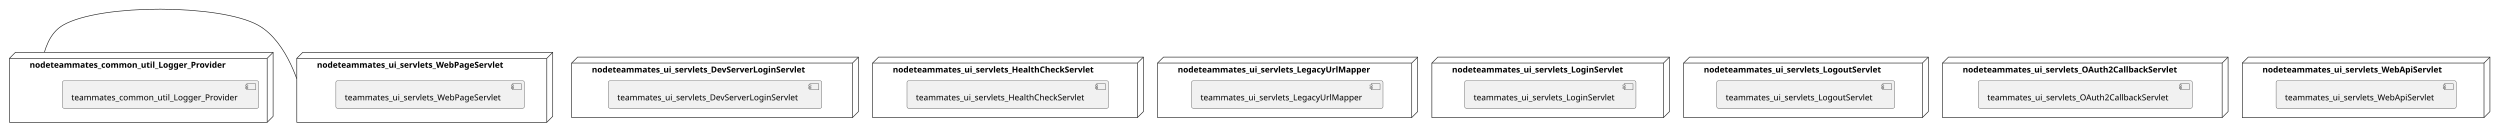
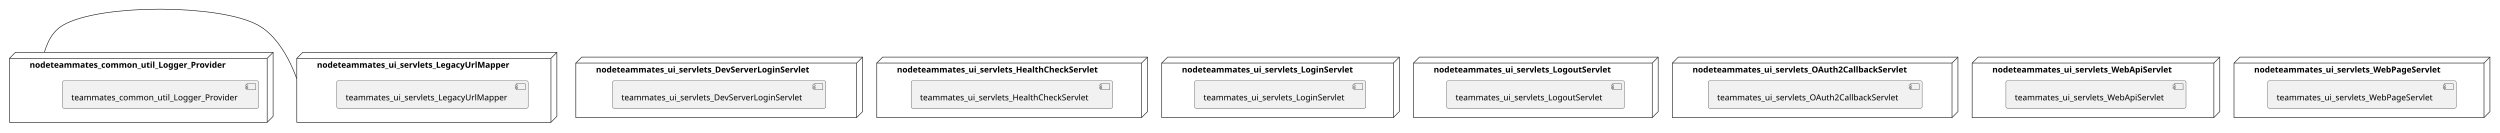
<svg xmlns="http://www.w3.org/2000/svg" xmlns:xlink="http://www.w3.org/1999/xlink" contentStyleType="text/css" height="223px" preserveAspectRatio="none" style="width:4220px;height:223px;background:#FFFFFF;" version="1.1" viewBox="0 0 4220 223" width="4220px" zoomAndPan="magnify">
  <defs />
  <g>
    <g id="cluster_nodeteammates_common_util_Logger_Provider">
      <polygon fill="none" points="16,98.41,26,88.41,461,88.41,461,196.41,451,206.41,16,206.41,16,98.41" style="stroke:#181818;stroke-width:1.0;" />
      <line style="stroke:#181818;stroke-width:1.0;" x1="451" x2="461" y1="98.41" y2="88.41" />
      <line style="stroke:#181818;stroke-width:1.0;" x1="16" x2="451" y1="98.41" y2="98.41" />
      <line style="stroke:#181818;stroke-width:1.0;" x1="451" x2="451" y1="98.41" y2="206.41" />
      <text fill="#000000" font-family="sans-serif" font-size="14" font-weight="bold" lengthAdjust="spacing" textLength="369" x="50" y="114.405">nodeteammates_common_util_Logger_Provider</text>
    </g>
    <g id="cluster_nodeteammates_ui_servlets_DevServerLoginServlet">
-       <polygon fill="none" points="965,106.41,975,96.41,1449,96.41,1449,188.41,1439,198.41,965,198.41,965,106.41" style="stroke:#181818;stroke-width:1.0;" />
-       <line style="stroke:#181818;stroke-width:1.0;" x1="1439" x2="1449" y1="106.41" y2="96.41" />
-       <line style="stroke:#181818;stroke-width:1.0;" x1="965" x2="1439" y1="106.41" y2="106.41" />
-       <line style="stroke:#181818;stroke-width:1.0;" x1="1439" x2="1439" y1="106.41" y2="198.41" />
-       <text fill="#000000" font-family="sans-serif" font-size="14" font-weight="bold" lengthAdjust="spacing" textLength="408" x="999" y="122.405">nodeteammates_ui_servlets_DevServerLoginServlet</text>
+       <polygon fill="none" points="972,106.41,982,96.41,1456,96.41,1456,188.41,1446,198.41,972,198.41,972,106.41" style="stroke:#181818;stroke-width:1.0;" />
+       <line style="stroke:#181818;stroke-width:1.0;" x1="1446" x2="1456" y1="106.41" y2="96.41" />
+       <line style="stroke:#181818;stroke-width:1.0;" x1="972" x2="1446" y1="106.41" y2="106.41" />
+       <line style="stroke:#181818;stroke-width:1.0;" x1="1446" x2="1446" y1="106.41" y2="198.41" />
+       <text fill="#000000" font-family="sans-serif" font-size="14" font-weight="bold" lengthAdjust="spacing" textLength="408" x="1006" y="122.405">nodeteammates_ui_servlets_DevServerLoginServlet</text>
    </g>
    <g id="cluster_nodeteammates_ui_servlets_HealthCheckServlet">
-       <polygon fill="none" points="1473,106.41,1483,96.41,1930,96.41,1930,188.41,1920,198.41,1473,198.41,1473,106.41" style="stroke:#181818;stroke-width:1.0;" />
-       <line style="stroke:#181818;stroke-width:1.0;" x1="1920" x2="1930" y1="106.41" y2="96.41" />
-       <line style="stroke:#181818;stroke-width:1.0;" x1="1473" x2="1920" y1="106.41" y2="106.41" />
-       <line style="stroke:#181818;stroke-width:1.0;" x1="1920" x2="1920" y1="106.41" y2="198.41" />
-       <text fill="#000000" font-family="sans-serif" font-size="14" font-weight="bold" lengthAdjust="spacing" textLength="381" x="1507" y="122.405">nodeteammates_ui_servlets_HealthCheckServlet</text>
+       <polygon fill="none" points="1480,106.41,1490,96.41,1937,96.41,1937,188.41,1927,198.41,1480,198.41,1480,106.41" style="stroke:#181818;stroke-width:1.0;" />
+       <line style="stroke:#181818;stroke-width:1.0;" x1="1927" x2="1937" y1="106.41" y2="96.41" />
+       <line style="stroke:#181818;stroke-width:1.0;" x1="1480" x2="1927" y1="106.41" y2="106.41" />
+       <line style="stroke:#181818;stroke-width:1.0;" x1="1927" x2="1927" y1="106.41" y2="198.41" />
+       <text fill="#000000" font-family="sans-serif" font-size="14" font-weight="bold" lengthAdjust="spacing" textLength="381" x="1514" y="122.405">nodeteammates_ui_servlets_HealthCheckServlet</text>
    </g>
    <g id="cluster_nodeteammates_ui_servlets_LegacyUrlMapper">
-       <polygon fill="none" points="1954,106.41,1964,96.41,2393,96.41,2393,188.41,2383,198.41,1954,198.41,1954,106.41" style="stroke:#181818;stroke-width:1.0;" />
-       <line style="stroke:#181818;stroke-width:1.0;" x1="2383" x2="2393" y1="106.41" y2="96.41" />
-       <line style="stroke:#181818;stroke-width:1.0;" x1="1954" x2="2383" y1="106.41" y2="106.41" />
-       <line style="stroke:#181818;stroke-width:1.0;" x1="2383" x2="2383" y1="106.41" y2="198.41" />
-       <text fill="#000000" font-family="sans-serif" font-size="14" font-weight="bold" lengthAdjust="spacing" textLength="363" x="1988" y="122.405">nodeteammates_ui_servlets_LegacyUrlMapper</text>
+       <polygon fill="none" points="501,98.41,511,88.41,940,88.41,940,196.41,930,206.41,501,206.41,501,98.41" style="stroke:#181818;stroke-width:1.0;" />
+       <line style="stroke:#181818;stroke-width:1.0;" x1="930" x2="940" y1="98.41" y2="88.41" />
+       <line style="stroke:#181818;stroke-width:1.0;" x1="501" x2="930" y1="98.41" y2="98.41" />
+       <line style="stroke:#181818;stroke-width:1.0;" x1="930" x2="930" y1="98.41" y2="206.41" />
+       <text fill="#000000" font-family="sans-serif" font-size="14" font-weight="bold" lengthAdjust="spacing" textLength="363" x="535" y="114.405">nodeteammates_ui_servlets_LegacyUrlMapper</text>
    </g>
    <g id="cluster_nodeteammates_ui_servlets_LoginServlet">
-       <polygon fill="none" points="2417,106.41,2427,96.41,2818,96.41,2818,188.41,2808,198.41,2417,198.41,2417,106.41" style="stroke:#181818;stroke-width:1.0;" />
-       <line style="stroke:#181818;stroke-width:1.0;" x1="2808" x2="2818" y1="106.41" y2="96.41" />
-       <line style="stroke:#181818;stroke-width:1.0;" x1="2417" x2="2808" y1="106.41" y2="106.41" />
-       <line style="stroke:#181818;stroke-width:1.0;" x1="2808" x2="2808" y1="106.41" y2="198.41" />
-       <text fill="#000000" font-family="sans-serif" font-size="14" font-weight="bold" lengthAdjust="spacing" textLength="325" x="2451" y="122.405">nodeteammates_ui_servlets_LoginServlet</text>
+       <polygon fill="none" points="1961,106.41,1971,96.41,2362,96.41,2362,188.41,2352,198.41,1961,198.41,1961,106.41" style="stroke:#181818;stroke-width:1.0;" />
+       <line style="stroke:#181818;stroke-width:1.0;" x1="2352" x2="2362" y1="106.41" y2="96.41" />
+       <line style="stroke:#181818;stroke-width:1.0;" x1="1961" x2="2352" y1="106.41" y2="106.41" />
+       <line style="stroke:#181818;stroke-width:1.0;" x1="2352" x2="2352" y1="106.41" y2="198.41" />
+       <text fill="#000000" font-family="sans-serif" font-size="14" font-weight="bold" lengthAdjust="spacing" textLength="325" x="1995" y="122.405">nodeteammates_ui_servlets_LoginServlet</text>
    </g>
    <g id="cluster_nodeteammates_ui_servlets_LogoutServlet">
-       <polygon fill="none" points="2842,106.41,2852,96.41,3255,96.41,3255,188.41,3245,198.41,2842,198.41,2842,106.41" style="stroke:#181818;stroke-width:1.0;" />
-       <line style="stroke:#181818;stroke-width:1.0;" x1="3245" x2="3255" y1="106.41" y2="96.41" />
-       <line style="stroke:#181818;stroke-width:1.0;" x1="2842" x2="3245" y1="106.41" y2="106.41" />
-       <line style="stroke:#181818;stroke-width:1.0;" x1="3245" x2="3245" y1="106.41" y2="198.41" />
-       <text fill="#000000" font-family="sans-serif" font-size="14" font-weight="bold" lengthAdjust="spacing" textLength="337" x="2876" y="122.405">nodeteammates_ui_servlets_LogoutServlet</text>
+       <polygon fill="none" points="2386,106.41,2396,96.41,2799,96.41,2799,188.41,2789,198.41,2386,198.41,2386,106.41" style="stroke:#181818;stroke-width:1.0;" />
+       <line style="stroke:#181818;stroke-width:1.0;" x1="2789" x2="2799" y1="106.41" y2="96.41" />
+       <line style="stroke:#181818;stroke-width:1.0;" x1="2386" x2="2789" y1="106.41" y2="106.41" />
+       <line style="stroke:#181818;stroke-width:1.0;" x1="2789" x2="2789" y1="106.41" y2="198.41" />
+       <text fill="#000000" font-family="sans-serif" font-size="14" font-weight="bold" lengthAdjust="spacing" textLength="337" x="2420" y="122.405">nodeteammates_ui_servlets_LogoutServlet</text>
    </g>
    <g id="cluster_nodeteammates_ui_servlets_OAuth2CallbackServlet">
-       <polygon fill="none" points="3279,106.41,3289,96.41,3761,96.41,3761,188.41,3751,198.41,3279,198.41,3279,106.41" style="stroke:#181818;stroke-width:1.0;" />
-       <line style="stroke:#181818;stroke-width:1.0;" x1="3751" x2="3761" y1="106.41" y2="96.41" />
-       <line style="stroke:#181818;stroke-width:1.0;" x1="3279" x2="3751" y1="106.41" y2="106.41" />
-       <line style="stroke:#181818;stroke-width:1.0;" x1="3751" x2="3751" y1="106.41" y2="198.41" />
-       <text fill="#000000" font-family="sans-serif" font-size="14" font-weight="bold" lengthAdjust="spacing" textLength="406" x="3313" y="122.405">nodeteammates_ui_servlets_OAuth2CallbackServlet</text>
+       <polygon fill="none" points="2823,106.41,2833,96.41,3305,96.41,3305,188.41,3295,198.41,2823,198.41,2823,106.41" style="stroke:#181818;stroke-width:1.0;" />
+       <line style="stroke:#181818;stroke-width:1.0;" x1="3295" x2="3305" y1="106.41" y2="96.41" />
+       <line style="stroke:#181818;stroke-width:1.0;" x1="2823" x2="3295" y1="106.41" y2="106.41" />
+       <line style="stroke:#181818;stroke-width:1.0;" x1="3295" x2="3295" y1="106.41" y2="198.41" />
+       <text fill="#000000" font-family="sans-serif" font-size="14" font-weight="bold" lengthAdjust="spacing" textLength="406" x="2857" y="122.405">nodeteammates_ui_servlets_OAuth2CallbackServlet</text>
    </g>
    <g id="cluster_nodeteammates_ui_servlets_WebApiServlet">
-       <polygon fill="none" points="3785,106.41,3795,96.41,4203,96.41,4203,188.41,4193,198.41,3785,198.41,3785,106.41" style="stroke:#181818;stroke-width:1.0;" />
-       <line style="stroke:#181818;stroke-width:1.0;" x1="4193" x2="4203" y1="106.41" y2="96.41" />
-       <line style="stroke:#181818;stroke-width:1.0;" x1="3785" x2="4193" y1="106.41" y2="106.41" />
-       <line style="stroke:#181818;stroke-width:1.0;" x1="4193" x2="4193" y1="106.41" y2="198.41" />
-       <text fill="#000000" font-family="sans-serif" font-size="14" font-weight="bold" lengthAdjust="spacing" textLength="342" x="3819" y="122.405">nodeteammates_ui_servlets_WebApiServlet</text>
+       <polygon fill="none" points="3329,106.41,3339,96.41,3747,96.41,3747,188.41,3737,198.41,3329,198.41,3329,106.41" style="stroke:#181818;stroke-width:1.0;" />
+       <line style="stroke:#181818;stroke-width:1.0;" x1="3737" x2="3747" y1="106.41" y2="96.41" />
+       <line style="stroke:#181818;stroke-width:1.0;" x1="3329" x2="3737" y1="106.41" y2="106.41" />
+       <line style="stroke:#181818;stroke-width:1.0;" x1="3737" x2="3737" y1="106.41" y2="198.41" />
+       <text fill="#000000" font-family="sans-serif" font-size="14" font-weight="bold" lengthAdjust="spacing" textLength="342" x="3363" y="122.405">nodeteammates_ui_servlets_WebApiServlet</text>
    </g>
    <g id="cluster_nodeteammates_ui_servlets_WebPageServlet">
-       <polygon fill="none" points="501,98.41,511,88.41,933,88.41,933,196.41,923,206.41,501,206.41,501,98.41" style="stroke:#181818;stroke-width:1.0;" />
-       <line style="stroke:#181818;stroke-width:1.0;" x1="923" x2="933" y1="98.41" y2="88.41" />
-       <line style="stroke:#181818;stroke-width:1.0;" x1="501" x2="923" y1="98.41" y2="98.41" />
-       <line style="stroke:#181818;stroke-width:1.0;" x1="923" x2="923" y1="98.41" y2="206.41" />
-       <text fill="#000000" font-family="sans-serif" font-size="14" font-weight="bold" lengthAdjust="spacing" textLength="356" x="535" y="114.405">nodeteammates_ui_servlets_WebPageServlet</text>
+       <polygon fill="none" points="3771,106.41,3781,96.41,4203,96.41,4203,188.41,4193,198.41,3771,198.41,3771,106.41" style="stroke:#181818;stroke-width:1.0;" />
+       <line style="stroke:#181818;stroke-width:1.0;" x1="4193" x2="4203" y1="106.41" y2="96.41" />
+       <line style="stroke:#181818;stroke-width:1.0;" x1="3771" x2="4193" y1="106.41" y2="106.41" />
+       <line style="stroke:#181818;stroke-width:1.0;" x1="4193" x2="4193" y1="106.41" y2="198.41" />
+       <text fill="#000000" font-family="sans-serif" font-size="14" font-weight="bold" lengthAdjust="spacing" textLength="356" x="3805" y="122.405">nodeteammates_ui_servlets_WebPageServlet</text>
    </g>
    <g id="elem_teammates_common_util_Logger_Provider">
-       <a href="teammates-teammates-psr.system#_cgMzkFnlEe-wd7xCsjce5g" target="_top" title="teammates-teammates-psr.system#_cgMzkFnlEe-wd7xCsjce5g" xlink:actuate="onRequest" xlink:href="teammates-teammates-psr.system#_cgMzkFnlEe-wd7xCsjce5g" xlink:show="new" xlink:title="teammates-teammates-psr.system#_cgMzkFnlEe-wd7xCsjce5g" xlink:type="simple">
+       <a href="teammates-teammates-psr.system#_N9bUUFquEe-RVtz6Ixylng" target="_top" title="teammates-teammates-psr.system#_N9bUUFquEe-RVtz6Ixylng" xlink:actuate="onRequest" xlink:href="teammates-teammates-psr.system#_N9bUUFquEe-RVtz6Ixylng" xlink:show="new" xlink:title="teammates-teammates-psr.system#_N9bUUFquEe-RVtz6Ixylng" xlink:type="simple">
        <rect fill="#F1F1F1" height="46.297" rx="2.5" ry="2.5" style="stroke:#181818;stroke-width:0.5;" width="331" x="105.5" y="136.41" />
        <rect fill="#F1F1F1" height="10" style="stroke:#181818;stroke-width:0.5;" width="15" x="416.5" y="141.41" />
        <rect fill="#F1F1F1" height="2" style="stroke:#181818;stroke-width:0.5;" width="4" x="414.5" y="143.41" />
        <rect fill="#F1F1F1" height="2" style="stroke:#181818;stroke-width:0.5;" width="4" x="414.5" y="147.41" />
        <text fill="#000000" font-family="sans-serif" font-size="14" lengthAdjust="spacing" textLength="291" x="120.5" y="169.405">teammates_common_util_Logger_Provider</text>
      </a>
    </g>
    <g id="elem_teammates_ui_servlets_DevServerLoginServlet">
-       <a href="teammates-teammates-psr.system#_cgMzkFnlEe-wd7xCsjce5g" target="_top" title="teammates-teammates-psr.system#_cgMzkFnlEe-wd7xCsjce5g" xlink:actuate="onRequest" xlink:href="teammates-teammates-psr.system#_cgMzkFnlEe-wd7xCsjce5g" xlink:show="new" xlink:title="teammates-teammates-psr.system#_cgMzkFnlEe-wd7xCsjce5g" xlink:type="simple">
-         <rect fill="#F1F1F1" height="46.297" rx="2.5" ry="2.5" style="stroke:#181818;stroke-width:0.5;" width="360" x="1027" y="136.41" />
-         <rect fill="#F1F1F1" height="10" style="stroke:#181818;stroke-width:0.5;" width="15" x="1367" y="141.41" />
-         <rect fill="#F1F1F1" height="2" style="stroke:#181818;stroke-width:0.5;" width="4" x="1365" y="143.41" />
-         <rect fill="#F1F1F1" height="2" style="stroke:#181818;stroke-width:0.5;" width="4" x="1365" y="147.41" />
-         <text fill="#000000" font-family="sans-serif" font-size="14" lengthAdjust="spacing" textLength="320" x="1042" y="169.405">teammates_ui_servlets_DevServerLoginServlet</text>
+       <a href="teammates-teammates-psr.system#_N9bUUFquEe-RVtz6Ixylng" target="_top" title="teammates-teammates-psr.system#_N9bUUFquEe-RVtz6Ixylng" xlink:actuate="onRequest" xlink:href="teammates-teammates-psr.system#_N9bUUFquEe-RVtz6Ixylng" xlink:show="new" xlink:title="teammates-teammates-psr.system#_N9bUUFquEe-RVtz6Ixylng" xlink:type="simple">
+         <rect fill="#F1F1F1" height="46.297" rx="2.5" ry="2.5" style="stroke:#181818;stroke-width:0.5;" width="360" x="1034" y="136.41" />
+         <rect fill="#F1F1F1" height="10" style="stroke:#181818;stroke-width:0.5;" width="15" x="1374" y="141.41" />
+         <rect fill="#F1F1F1" height="2" style="stroke:#181818;stroke-width:0.5;" width="4" x="1372" y="143.41" />
+         <rect fill="#F1F1F1" height="2" style="stroke:#181818;stroke-width:0.5;" width="4" x="1372" y="147.41" />
+         <text fill="#000000" font-family="sans-serif" font-size="14" lengthAdjust="spacing" textLength="320" x="1049" y="169.405">teammates_ui_servlets_DevServerLoginServlet</text>
      </a>
    </g>
    <g id="elem_teammates_ui_servlets_HealthCheckServlet">
-       <a href="teammates-teammates-psr.system#_cgMzkFnlEe-wd7xCsjce5g" target="_top" title="teammates-teammates-psr.system#_cgMzkFnlEe-wd7xCsjce5g" xlink:actuate="onRequest" xlink:href="teammates-teammates-psr.system#_cgMzkFnlEe-wd7xCsjce5g" xlink:show="new" xlink:title="teammates-teammates-psr.system#_cgMzkFnlEe-wd7xCsjce5g" xlink:type="simple">
-         <rect fill="#F1F1F1" height="46.297" rx="2.5" ry="2.5" style="stroke:#181818;stroke-width:0.5;" width="340" x="1531" y="136.41" />
-         <rect fill="#F1F1F1" height="10" style="stroke:#181818;stroke-width:0.5;" width="15" x="1851" y="141.41" />
-         <rect fill="#F1F1F1" height="2" style="stroke:#181818;stroke-width:0.5;" width="4" x="1849" y="143.41" />
-         <rect fill="#F1F1F1" height="2" style="stroke:#181818;stroke-width:0.5;" width="4" x="1849" y="147.41" />
-         <text fill="#000000" font-family="sans-serif" font-size="14" lengthAdjust="spacing" textLength="300" x="1546" y="169.405">teammates_ui_servlets_HealthCheckServlet</text>
+       <a href="teammates-teammates-psr.system#_N9bUUFquEe-RVtz6Ixylng" target="_top" title="teammates-teammates-psr.system#_N9bUUFquEe-RVtz6Ixylng" xlink:actuate="onRequest" xlink:href="teammates-teammates-psr.system#_N9bUUFquEe-RVtz6Ixylng" xlink:show="new" xlink:title="teammates-teammates-psr.system#_N9bUUFquEe-RVtz6Ixylng" xlink:type="simple">
+         <rect fill="#F1F1F1" height="46.297" rx="2.5" ry="2.5" style="stroke:#181818;stroke-width:0.5;" width="340" x="1538" y="136.41" />
+         <rect fill="#F1F1F1" height="10" style="stroke:#181818;stroke-width:0.5;" width="15" x="1858" y="141.41" />
+         <rect fill="#F1F1F1" height="2" style="stroke:#181818;stroke-width:0.5;" width="4" x="1856" y="143.41" />
+         <rect fill="#F1F1F1" height="2" style="stroke:#181818;stroke-width:0.5;" width="4" x="1856" y="147.41" />
+         <text fill="#000000" font-family="sans-serif" font-size="14" lengthAdjust="spacing" textLength="300" x="1553" y="169.405">teammates_ui_servlets_HealthCheckServlet</text>
      </a>
    </g>
    <g id="elem_teammates_ui_servlets_LegacyUrlMapper">
-       <a href="teammates-teammates-psr.system#_cgMzkFnlEe-wd7xCsjce5g" target="_top" title="teammates-teammates-psr.system#_cgMzkFnlEe-wd7xCsjce5g" xlink:actuate="onRequest" xlink:href="teammates-teammates-psr.system#_cgMzkFnlEe-wd7xCsjce5g" xlink:show="new" xlink:title="teammates-teammates-psr.system#_cgMzkFnlEe-wd7xCsjce5g" xlink:type="simple">
-         <rect fill="#F1F1F1" height="46.297" rx="2.5" ry="2.5" style="stroke:#181818;stroke-width:0.5;" width="323" x="2011.5" y="136.41" />
-         <rect fill="#F1F1F1" height="10" style="stroke:#181818;stroke-width:0.5;" width="15" x="2314.5" y="141.41" />
-         <rect fill="#F1F1F1" height="2" style="stroke:#181818;stroke-width:0.5;" width="4" x="2312.5" y="143.41" />
-         <rect fill="#F1F1F1" height="2" style="stroke:#181818;stroke-width:0.5;" width="4" x="2312.5" y="147.41" />
-         <text fill="#000000" font-family="sans-serif" font-size="14" lengthAdjust="spacing" textLength="283" x="2026.5" y="169.405">teammates_ui_servlets_LegacyUrlMapper</text>
+       <a href="teammates-teammates-psr.system#_N9bUUFquEe-RVtz6Ixylng" target="_top" title="teammates-teammates-psr.system#_N9bUUFquEe-RVtz6Ixylng" xlink:actuate="onRequest" xlink:href="teammates-teammates-psr.system#_N9bUUFquEe-RVtz6Ixylng" xlink:show="new" xlink:title="teammates-teammates-psr.system#_N9bUUFquEe-RVtz6Ixylng" xlink:type="simple">
+         <rect fill="#F1F1F1" height="46.297" rx="2.5" ry="2.5" style="stroke:#181818;stroke-width:0.5;" width="323" x="568.5" y="136.41" />
+         <rect fill="#F1F1F1" height="10" style="stroke:#181818;stroke-width:0.5;" width="15" x="871.5" y="141.41" />
+         <rect fill="#F1F1F1" height="2" style="stroke:#181818;stroke-width:0.5;" width="4" x="869.5" y="143.41" />
+         <rect fill="#F1F1F1" height="2" style="stroke:#181818;stroke-width:0.5;" width="4" x="869.5" y="147.41" />
+         <text fill="#000000" font-family="sans-serif" font-size="14" lengthAdjust="spacing" textLength="283" x="583.5" y="169.405">teammates_ui_servlets_LegacyUrlMapper</text>
      </a>
    </g>
    <g id="elem_teammates_ui_servlets_LoginServlet">
-       <a href="teammates-teammates-psr.system#_cgMzkFnlEe-wd7xCsjce5g" target="_top" title="teammates-teammates-psr.system#_cgMzkFnlEe-wd7xCsjce5g" xlink:actuate="onRequest" xlink:href="teammates-teammates-psr.system#_cgMzkFnlEe-wd7xCsjce5g" xlink:show="new" xlink:title="teammates-teammates-psr.system#_cgMzkFnlEe-wd7xCsjce5g" xlink:type="simple">
-         <rect fill="#F1F1F1" height="46.297" rx="2.5" ry="2.5" style="stroke:#181818;stroke-width:0.5;" width="289" x="2472.5" y="136.41" />
-         <rect fill="#F1F1F1" height="10" style="stroke:#181818;stroke-width:0.5;" width="15" x="2741.5" y="141.41" />
-         <rect fill="#F1F1F1" height="2" style="stroke:#181818;stroke-width:0.5;" width="4" x="2739.5" y="143.41" />
-         <rect fill="#F1F1F1" height="2" style="stroke:#181818;stroke-width:0.5;" width="4" x="2739.5" y="147.41" />
-         <text fill="#000000" font-family="sans-serif" font-size="14" lengthAdjust="spacing" textLength="249" x="2487.5" y="169.405">teammates_ui_servlets_LoginServlet</text>
+       <a href="teammates-teammates-psr.system#_N9bUUFquEe-RVtz6Ixylng" target="_top" title="teammates-teammates-psr.system#_N9bUUFquEe-RVtz6Ixylng" xlink:actuate="onRequest" xlink:href="teammates-teammates-psr.system#_N9bUUFquEe-RVtz6Ixylng" xlink:show="new" xlink:title="teammates-teammates-psr.system#_N9bUUFquEe-RVtz6Ixylng" xlink:type="simple">
+         <rect fill="#F1F1F1" height="46.297" rx="2.5" ry="2.5" style="stroke:#181818;stroke-width:0.5;" width="289" x="2016.5" y="136.41" />
+         <rect fill="#F1F1F1" height="10" style="stroke:#181818;stroke-width:0.5;" width="15" x="2285.5" y="141.41" />
+         <rect fill="#F1F1F1" height="2" style="stroke:#181818;stroke-width:0.5;" width="4" x="2283.5" y="143.41" />
+         <rect fill="#F1F1F1" height="2" style="stroke:#181818;stroke-width:0.5;" width="4" x="2283.5" y="147.41" />
+         <text fill="#000000" font-family="sans-serif" font-size="14" lengthAdjust="spacing" textLength="249" x="2031.5" y="169.405">teammates_ui_servlets_LoginServlet</text>
      </a>
    </g>
    <g id="elem_teammates_ui_servlets_LogoutServlet">
-       <a href="teammates-teammates-psr.system#_cgMzkFnlEe-wd7xCsjce5g" target="_top" title="teammates-teammates-psr.system#_cgMzkFnlEe-wd7xCsjce5g" xlink:actuate="onRequest" xlink:href="teammates-teammates-psr.system#_cgMzkFnlEe-wd7xCsjce5g" xlink:show="new" xlink:title="teammates-teammates-psr.system#_cgMzkFnlEe-wd7xCsjce5g" xlink:type="simple">
-         <rect fill="#F1F1F1" height="46.297" rx="2.5" ry="2.5" style="stroke:#181818;stroke-width:0.5;" width="300" x="2898" y="136.41" />
-         <rect fill="#F1F1F1" height="10" style="stroke:#181818;stroke-width:0.5;" width="15" x="3178" y="141.41" />
-         <rect fill="#F1F1F1" height="2" style="stroke:#181818;stroke-width:0.5;" width="4" x="3176" y="143.41" />
-         <rect fill="#F1F1F1" height="2" style="stroke:#181818;stroke-width:0.5;" width="4" x="3176" y="147.41" />
-         <text fill="#000000" font-family="sans-serif" font-size="14" lengthAdjust="spacing" textLength="260" x="2913" y="169.405">teammates_ui_servlets_LogoutServlet</text>
+       <a href="teammates-teammates-psr.system#_N9bUUFquEe-RVtz6Ixylng" target="_top" title="teammates-teammates-psr.system#_N9bUUFquEe-RVtz6Ixylng" xlink:actuate="onRequest" xlink:href="teammates-teammates-psr.system#_N9bUUFquEe-RVtz6Ixylng" xlink:show="new" xlink:title="teammates-teammates-psr.system#_N9bUUFquEe-RVtz6Ixylng" xlink:type="simple">
+         <rect fill="#F1F1F1" height="46.297" rx="2.5" ry="2.5" style="stroke:#181818;stroke-width:0.5;" width="300" x="2442" y="136.41" />
+         <rect fill="#F1F1F1" height="10" style="stroke:#181818;stroke-width:0.5;" width="15" x="2722" y="141.41" />
+         <rect fill="#F1F1F1" height="2" style="stroke:#181818;stroke-width:0.5;" width="4" x="2720" y="143.41" />
+         <rect fill="#F1F1F1" height="2" style="stroke:#181818;stroke-width:0.5;" width="4" x="2720" y="147.41" />
+         <text fill="#000000" font-family="sans-serif" font-size="14" lengthAdjust="spacing" textLength="260" x="2457" y="169.405">teammates_ui_servlets_LogoutServlet</text>
      </a>
    </g>
    <g id="elem_teammates_ui_servlets_OAuth2CallbackServlet">
-       <a href="teammates-teammates-psr.system#_cgMzkFnlEe-wd7xCsjce5g" target="_top" title="teammates-teammates-psr.system#_cgMzkFnlEe-wd7xCsjce5g" xlink:actuate="onRequest" xlink:href="teammates-teammates-psr.system#_cgMzkFnlEe-wd7xCsjce5g" xlink:show="new" xlink:title="teammates-teammates-psr.system#_cgMzkFnlEe-wd7xCsjce5g" xlink:type="simple">
-         <rect fill="#F1F1F1" height="46.297" rx="2.5" ry="2.5" style="stroke:#181818;stroke-width:0.5;" width="361" x="3339.5" y="136.41" />
-         <rect fill="#F1F1F1" height="10" style="stroke:#181818;stroke-width:0.5;" width="15" x="3680.5" y="141.41" />
-         <rect fill="#F1F1F1" height="2" style="stroke:#181818;stroke-width:0.5;" width="4" x="3678.5" y="143.41" />
-         <rect fill="#F1F1F1" height="2" style="stroke:#181818;stroke-width:0.5;" width="4" x="3678.5" y="147.41" />
-         <text fill="#000000" font-family="sans-serif" font-size="14" lengthAdjust="spacing" textLength="321" x="3354.5" y="169.405">teammates_ui_servlets_OAuth2CallbackServlet</text>
+       <a href="teammates-teammates-psr.system#_N9bUUFquEe-RVtz6Ixylng" target="_top" title="teammates-teammates-psr.system#_N9bUUFquEe-RVtz6Ixylng" xlink:actuate="onRequest" xlink:href="teammates-teammates-psr.system#_N9bUUFquEe-RVtz6Ixylng" xlink:show="new" xlink:title="teammates-teammates-psr.system#_N9bUUFquEe-RVtz6Ixylng" xlink:type="simple">
+         <rect fill="#F1F1F1" height="46.297" rx="2.5" ry="2.5" style="stroke:#181818;stroke-width:0.5;" width="361" x="2883.5" y="136.41" />
+         <rect fill="#F1F1F1" height="10" style="stroke:#181818;stroke-width:0.5;" width="15" x="3224.5" y="141.41" />
+         <rect fill="#F1F1F1" height="2" style="stroke:#181818;stroke-width:0.5;" width="4" x="3222.5" y="143.41" />
+         <rect fill="#F1F1F1" height="2" style="stroke:#181818;stroke-width:0.5;" width="4" x="3222.5" y="147.41" />
+         <text fill="#000000" font-family="sans-serif" font-size="14" lengthAdjust="spacing" textLength="321" x="2898.5" y="169.405">teammates_ui_servlets_OAuth2CallbackServlet</text>
      </a>
    </g>
    <g id="elem_teammates_ui_servlets_WebApiServlet">
-       <a href="teammates-teammates-psr.system#_cgMzkFnlEe-wd7xCsjce5g" target="_top" title="teammates-teammates-psr.system#_cgMzkFnlEe-wd7xCsjce5g" xlink:actuate="onRequest" xlink:href="teammates-teammates-psr.system#_cgMzkFnlEe-wd7xCsjce5g" xlink:show="new" xlink:title="teammates-teammates-psr.system#_cgMzkFnlEe-wd7xCsjce5g" xlink:type="simple">
-         <rect fill="#F1F1F1" height="46.297" rx="2.5" ry="2.5" style="stroke:#181818;stroke-width:0.5;" width="304" x="3842" y="136.41" />
+       <a href="teammates-teammates-psr.system#_N9bUUFquEe-RVtz6Ixylng" target="_top" title="teammates-teammates-psr.system#_N9bUUFquEe-RVtz6Ixylng" xlink:actuate="onRequest" xlink:href="teammates-teammates-psr.system#_N9bUUFquEe-RVtz6Ixylng" xlink:show="new" xlink:title="teammates-teammates-psr.system#_N9bUUFquEe-RVtz6Ixylng" xlink:type="simple">
+         <rect fill="#F1F1F1" height="46.297" rx="2.5" ry="2.5" style="stroke:#181818;stroke-width:0.5;" width="304" x="3386" y="136.41" />
+         <rect fill="#F1F1F1" height="10" style="stroke:#181818;stroke-width:0.5;" width="15" x="3670" y="141.41" />
+         <rect fill="#F1F1F1" height="2" style="stroke:#181818;stroke-width:0.5;" width="4" x="3668" y="143.41" />
+         <rect fill="#F1F1F1" height="2" style="stroke:#181818;stroke-width:0.5;" width="4" x="3668" y="147.41" />
+         <text fill="#000000" font-family="sans-serif" font-size="14" lengthAdjust="spacing" textLength="264" x="3401" y="169.405">teammates_ui_servlets_WebApiServlet</text>
+       </a>
+     </g>
+     <g id="elem_teammates_ui_servlets_WebPageServlet">
+       <a href="teammates-teammates-psr.system#_N9bUUFquEe-RVtz6Ixylng" target="_top" title="teammates-teammates-psr.system#_N9bUUFquEe-RVtz6Ixylng" xlink:actuate="onRequest" xlink:href="teammates-teammates-psr.system#_N9bUUFquEe-RVtz6Ixylng" xlink:show="new" xlink:title="teammates-teammates-psr.system#_N9bUUFquEe-RVtz6Ixylng" xlink:type="simple">
+         <rect fill="#F1F1F1" height="46.297" rx="2.5" ry="2.5" style="stroke:#181818;stroke-width:0.5;" width="318" x="3828" y="136.41" />
        <rect fill="#F1F1F1" height="10" style="stroke:#181818;stroke-width:0.5;" width="15" x="4126" y="141.41" />
        <rect fill="#F1F1F1" height="2" style="stroke:#181818;stroke-width:0.5;" width="4" x="4124" y="143.41" />
        <rect fill="#F1F1F1" height="2" style="stroke:#181818;stroke-width:0.5;" width="4" x="4124" y="147.41" />
-         <text fill="#000000" font-family="sans-serif" font-size="14" lengthAdjust="spacing" textLength="264" x="3857" y="169.405">teammates_ui_servlets_WebApiServlet</text>
+         <text fill="#000000" font-family="sans-serif" font-size="14" lengthAdjust="spacing" textLength="278" x="3843" y="169.405">teammates_ui_servlets_WebPageServlet</text>
      </a>
    </g>
-     <g id="elem_teammates_ui_servlets_WebPageServlet">
-       <a href="teammates-teammates-psr.system#_cgMzkFnlEe-wd7xCsjce5g" target="_top" title="teammates-teammates-psr.system#_cgMzkFnlEe-wd7xCsjce5g" xlink:actuate="onRequest" xlink:href="teammates-teammates-psr.system#_cgMzkFnlEe-wd7xCsjce5g" xlink:show="new" xlink:title="teammates-teammates-psr.system#_cgMzkFnlEe-wd7xCsjce5g" xlink:type="simple">
-         <rect fill="#F1F1F1" height="46.297" rx="2.5" ry="2.5" style="stroke:#181818;stroke-width:0.5;" width="318" x="567" y="136.41" />
-         <rect fill="#F1F1F1" height="10" style="stroke:#181818;stroke-width:0.5;" width="15" x="865" y="141.41" />
-         <rect fill="#F1F1F1" height="2" style="stroke:#181818;stroke-width:0.5;" width="4" x="863" y="143.41" />
-         <rect fill="#F1F1F1" height="2" style="stroke:#181818;stroke-width:0.5;" width="4" x="863" y="147.41" />
-         <text fill="#000000" font-family="sans-serif" font-size="14" lengthAdjust="spacing" textLength="278" x="582" y="169.405">teammates_ui_servlets_WebPageServlet</text>
-       </a>
-     </g>
-     <g id="link_nodeteammates_common_util_Logger_Provider_nodeteammates_ui_servlets_WebPageServlet">
-       <path d="M75.096,87.992 C75.151,87.796 75.207,87.601 75.263,87.406 C75.375,87.017 75.489,86.627 75.605,86.239 C75.837,85.461 76.077,84.686 76.325,83.914 C76.82,82.369 77.346,80.836 77.906,79.318 C79.026,76.282 80.279,73.307 81.679,70.426 C87.281,58.902 95.245,48.875 106.5,42.41 C169.9,6 371.51,7.04 435.5,42.41 C461.115,56.565 479.007,83.8 490.721,108.434 C493.65,114.592 496.192,120.588 498.372,126.176 C498.917,127.573 499.44,128.945 499.94,130.287 C500.19,130.958 500.434,131.622 500.673,132.278 C500.733,132.442 500.793,132.606 500.852,132.769 " fill="none" id="nodeteammates_common_util_Logger_Provider-nodeteammates_ui_servlets_WebPageServlet" style="stroke:#181818;stroke-width:1.0;" />
+     <g id="link_nodeteammates_common_util_Logger_Provider_nodeteammates_ui_servlets_LegacyUrlMapper">
+       <path d="M75.096,87.992 C75.151,87.796 75.207,87.601 75.263,87.406 C75.375,87.017 75.489,86.627 75.605,86.239 C75.837,85.461 76.077,84.686 76.325,83.914 C76.82,82.369 77.346,80.836 77.906,79.318 C79.026,76.282 80.279,73.307 81.679,70.426 C87.281,58.902 95.245,48.875 106.5,42.41 C169.9,6 371.51,7.04 435.5,42.41 C461.115,56.565 479.007,83.8 490.721,108.434 C493.65,114.592 496.192,120.588 498.372,126.176 C498.917,127.573 499.44,128.945 499.94,130.287 C500.19,130.958 500.434,131.622 500.673,132.278 C500.733,132.442 500.793,132.606 500.852,132.769 " fill="none" id="nodeteammates_common_util_Logger_Provider-nodeteammates_ui_servlets_LegacyUrlMapper" style="stroke:#181818;stroke-width:1.0;" />
    </g>
  </g>
</svg>
